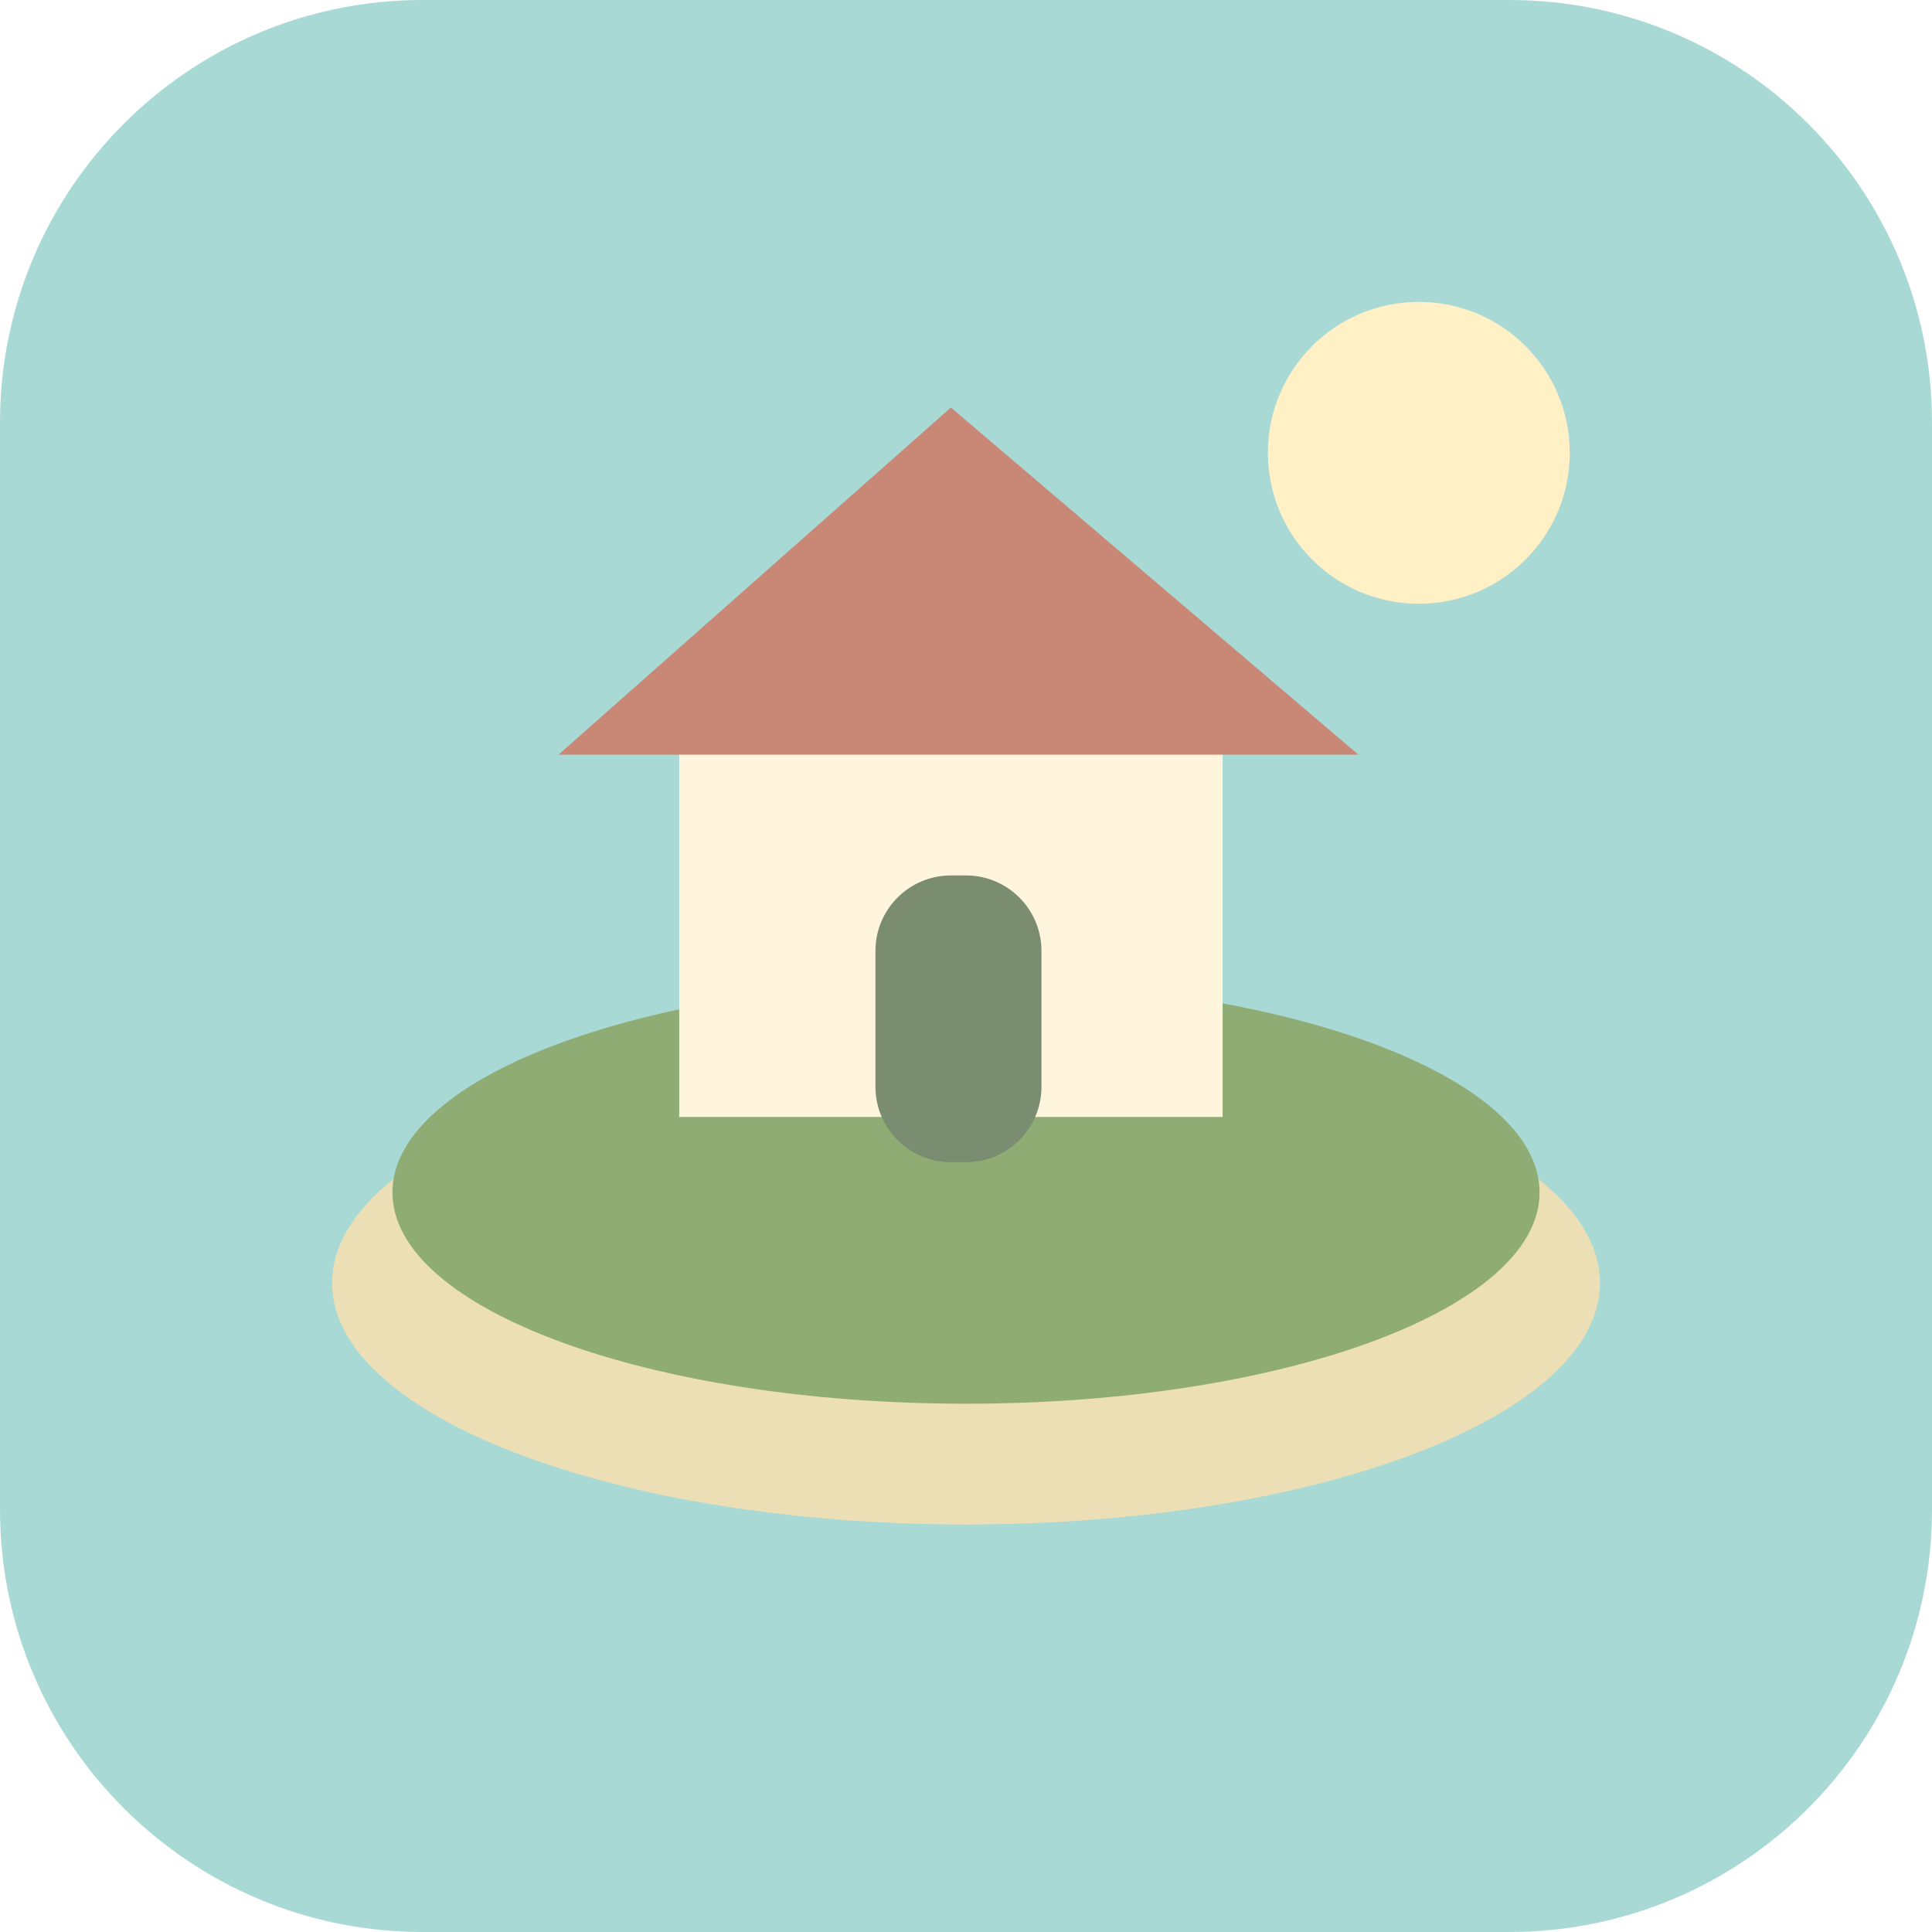
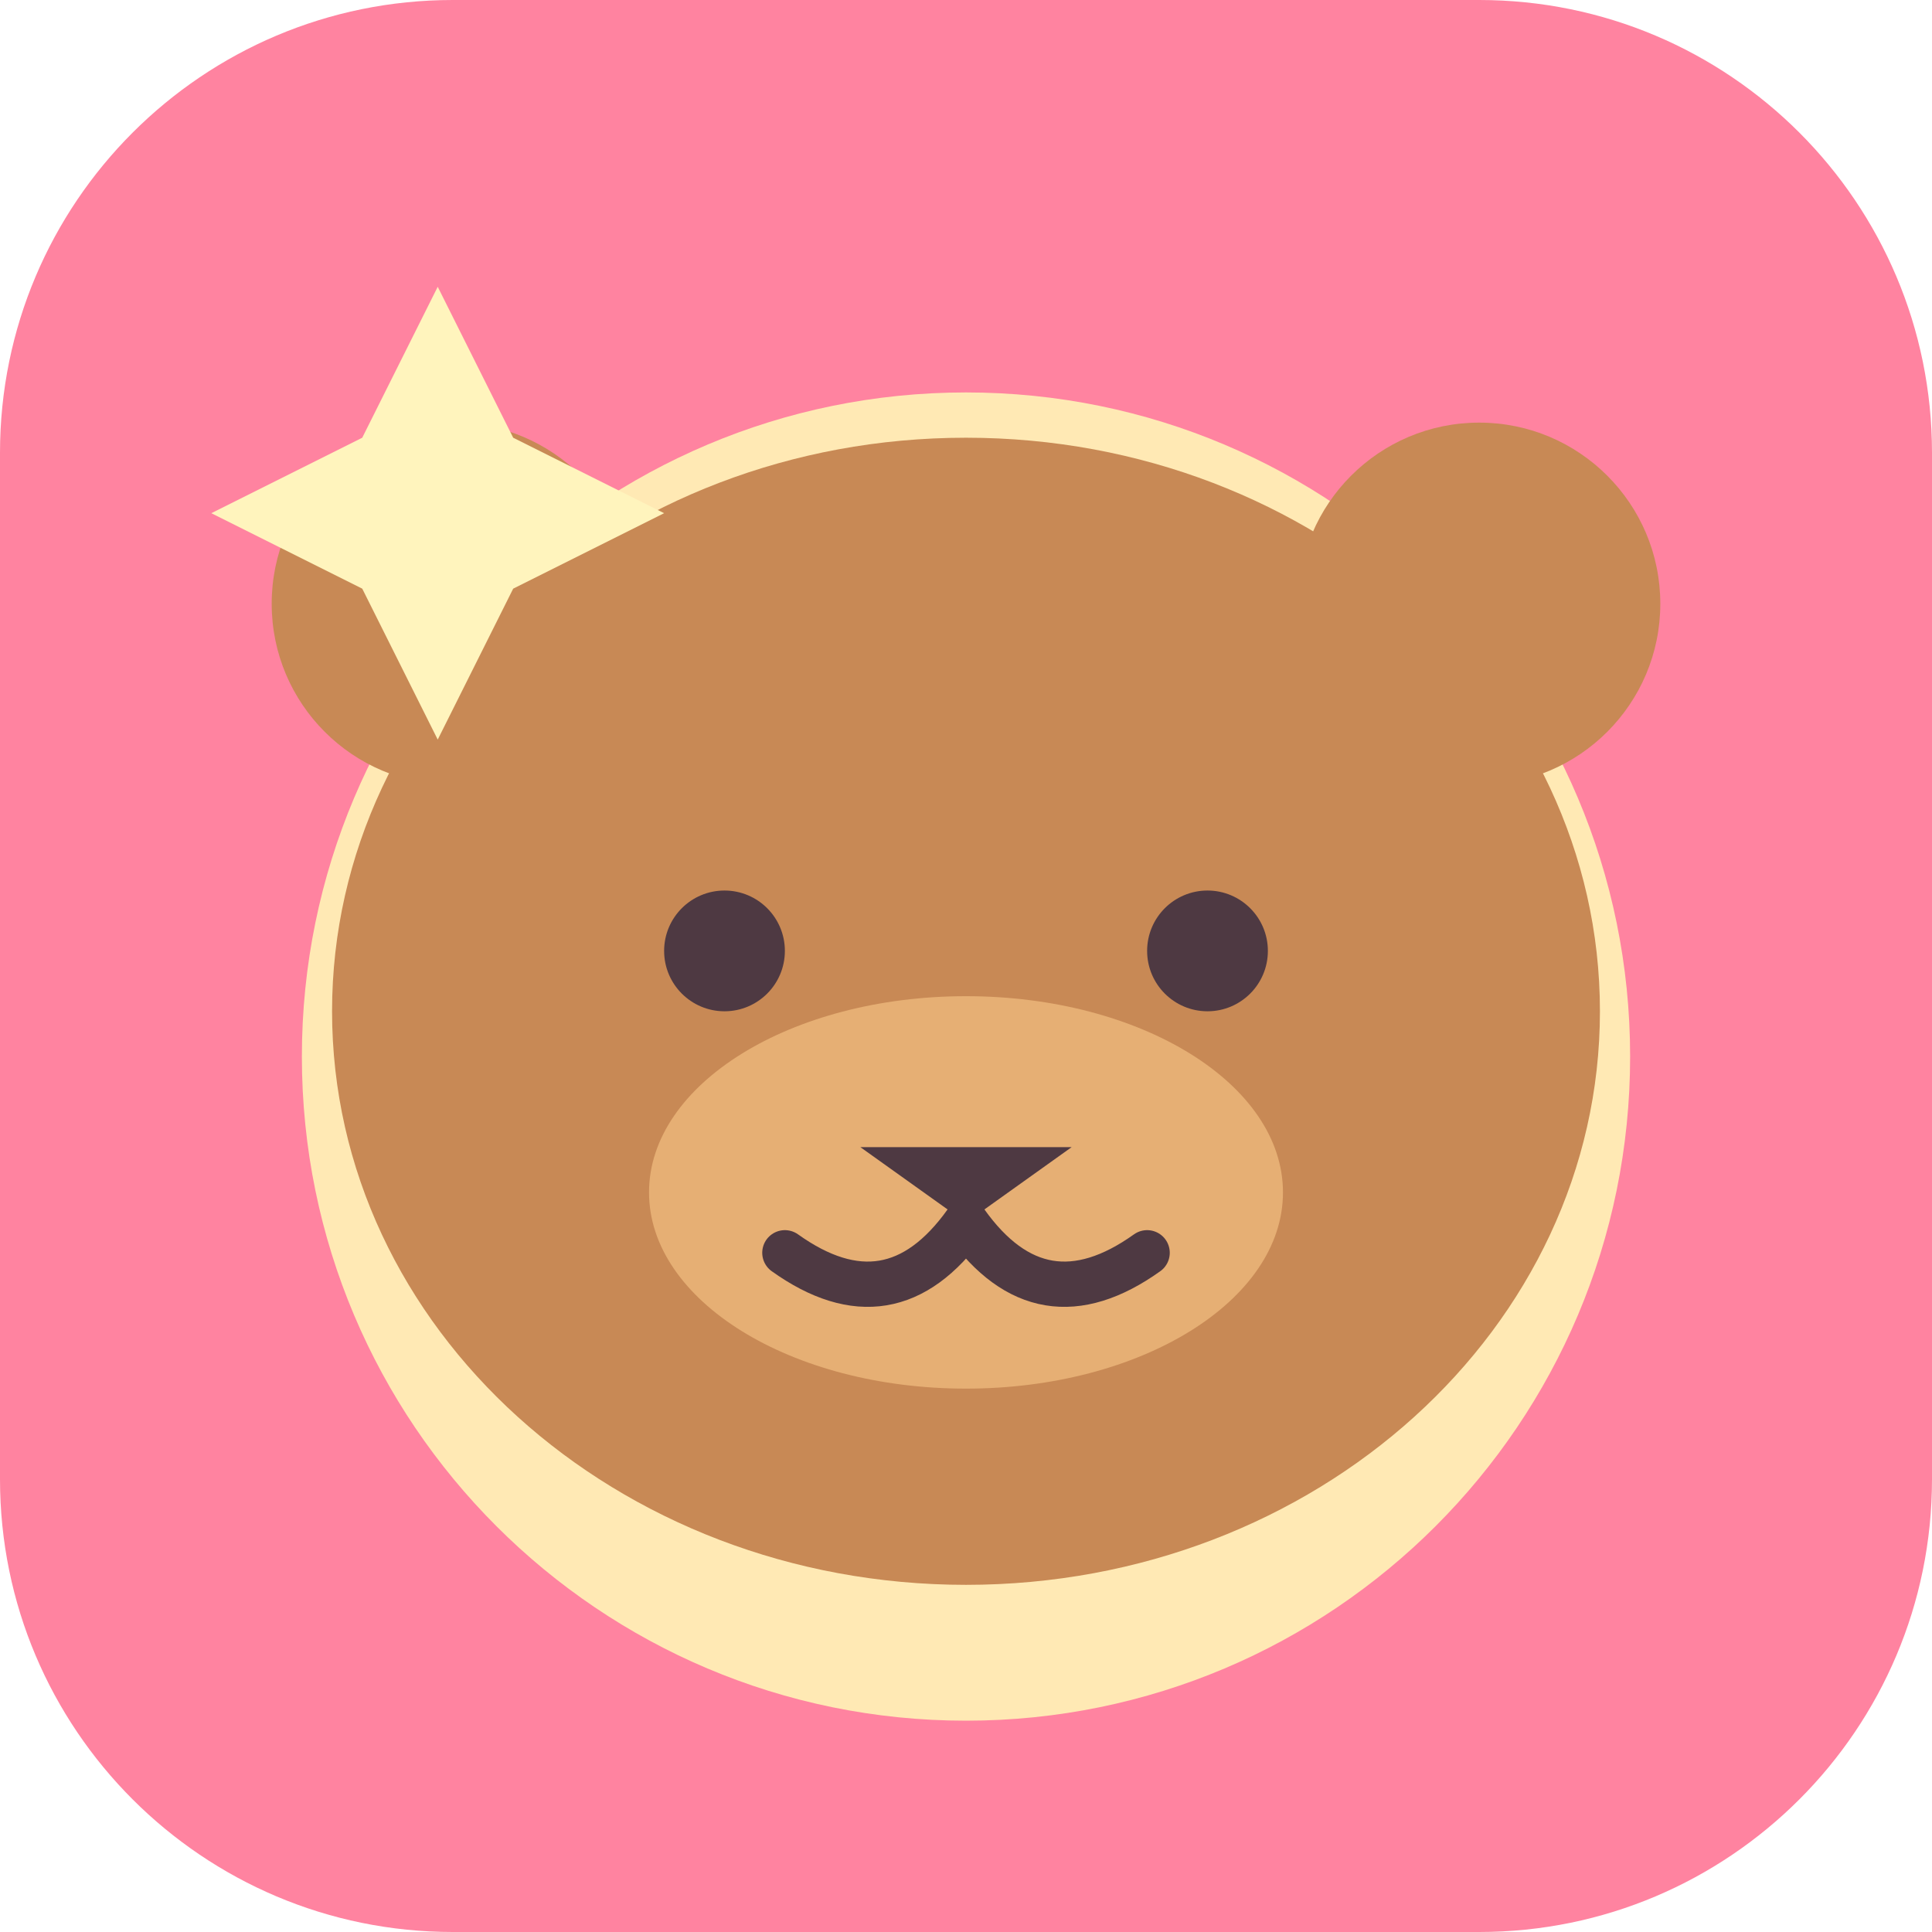
<svg xmlns="http://www.w3.org/2000/svg" viewBox="0 0 128 128">
-   <rect width="128" height="128" rx="28" fill="#a9d9d5" />
-   <ellipse cx="64" cy="85" rx="42" ry="16" fill="#eddfb5" />
-   <ellipse cx="64" cy="79" rx="38" ry="14" fill="#8eac73" />
-   <path d="M45 74V48h36v26" fill="#fff5dc" />
-   <path d="m37 50 26-23 27 23" fill="#c88875" />
-   <rect x="58" y="58" width="11" height="19" rx="5" fill="#7b8d70" />
-   <circle cx="94" cy="30" r="10" fill="#fff0c5" />
+   <rect width="128" height="128" rx="30" fill="#ff83a0" />
+   <circle cx="64" cy="70" r="44" fill="#ffe9b4" />
+   <circle cx="30" cy="40" r="12" fill="#c88955" />
+   <circle cx="98" cy="40" r="12" fill="#c88955" />
+   <ellipse cx="64" cy="67" rx="42" ry="38" fill="#c88955" />
+   <circle cx="48" cy="63" r="4" fill="#4e3942" />
+   <circle cx="80" cy="63" r="4" fill="#4e3942" />
+   <ellipse cx="64" cy="79" rx="21" ry="13" fill="#e6af74" />
+   <path d="M57 76h14l-7 5z" fill="#4e3942" />
+   <path d="M64 81q-5 7-12 2m12-2q5 7 12 2" fill="none" stroke="#4e3942" stroke-width="3" stroke-linecap="round" />
+   <path d="M24 29l5-10 5 10 10 5-10 5-5 10-5-10-10-5z" fill="#fff4bd" />
</svg>
